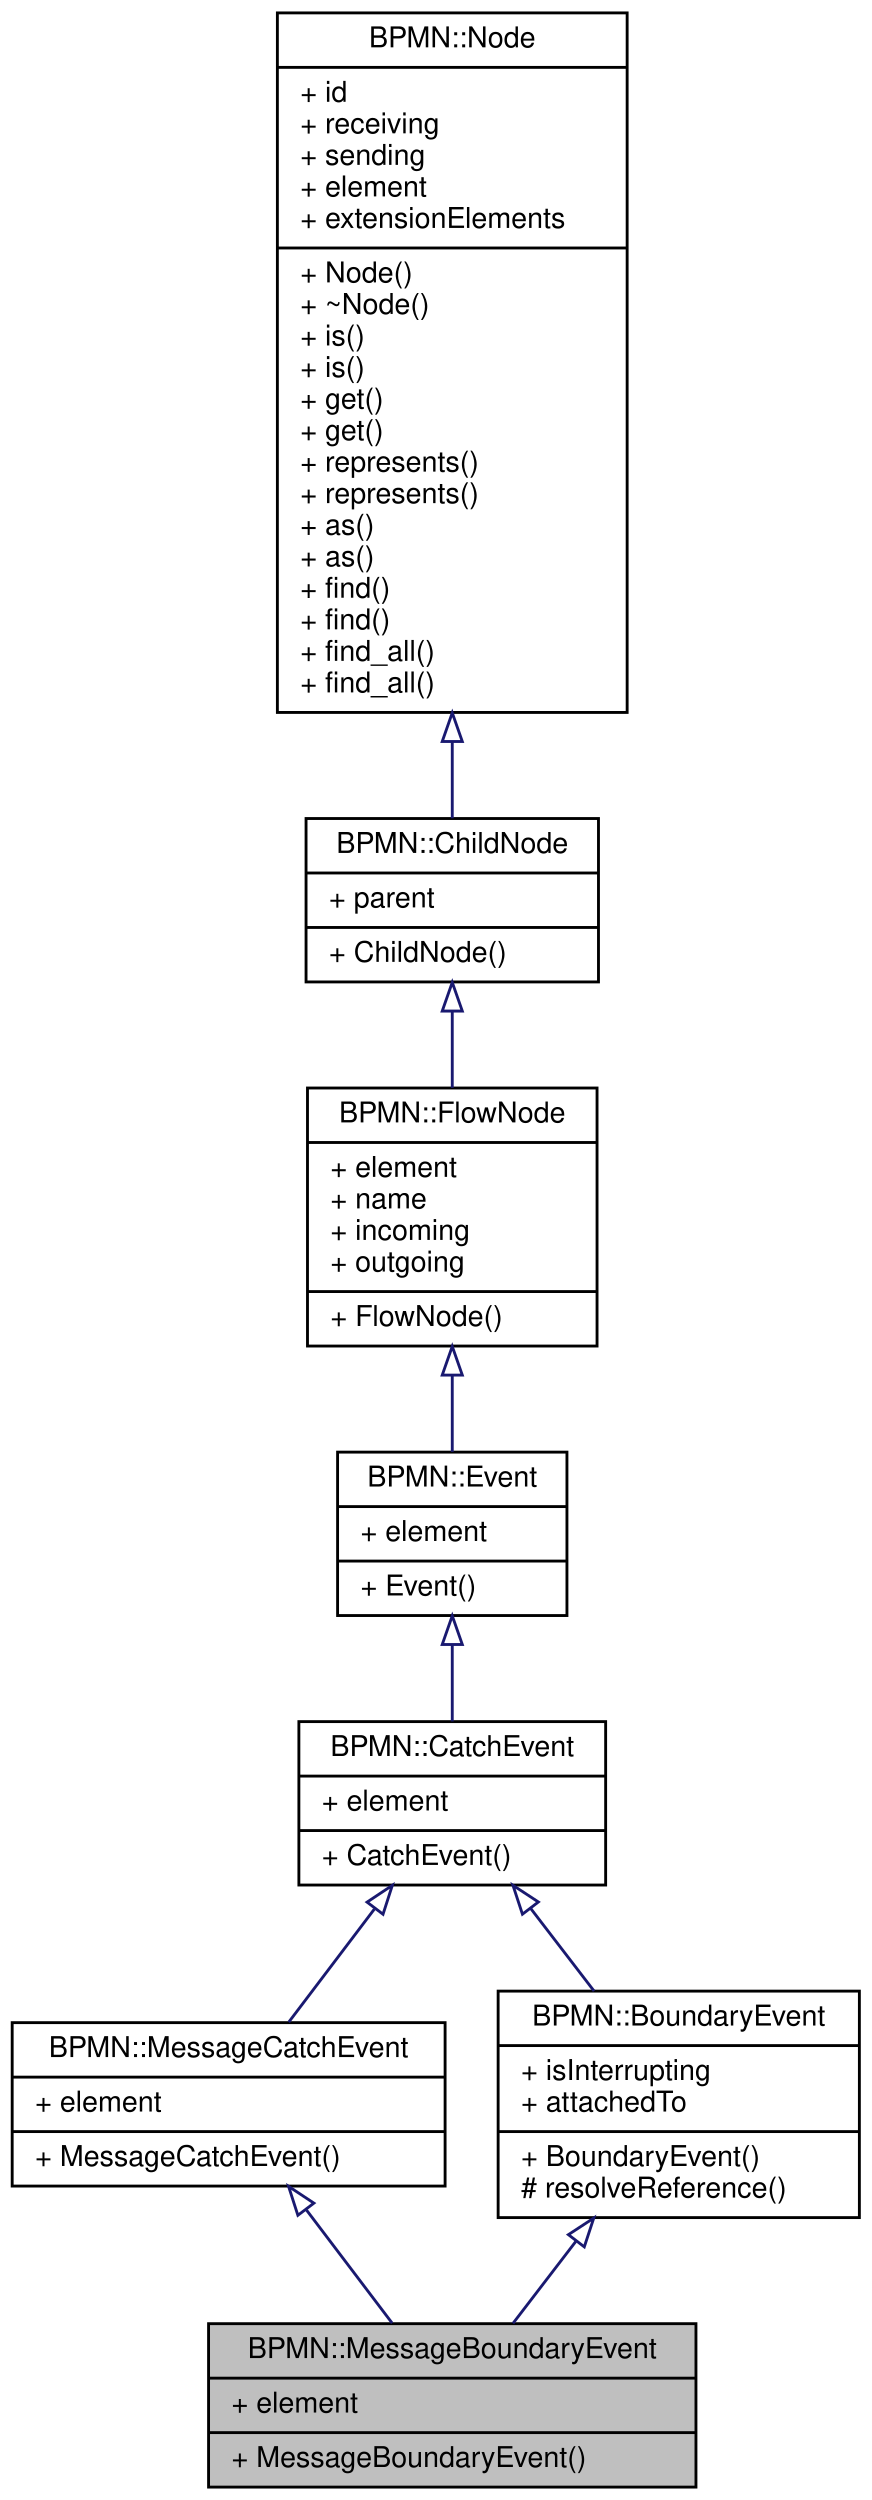
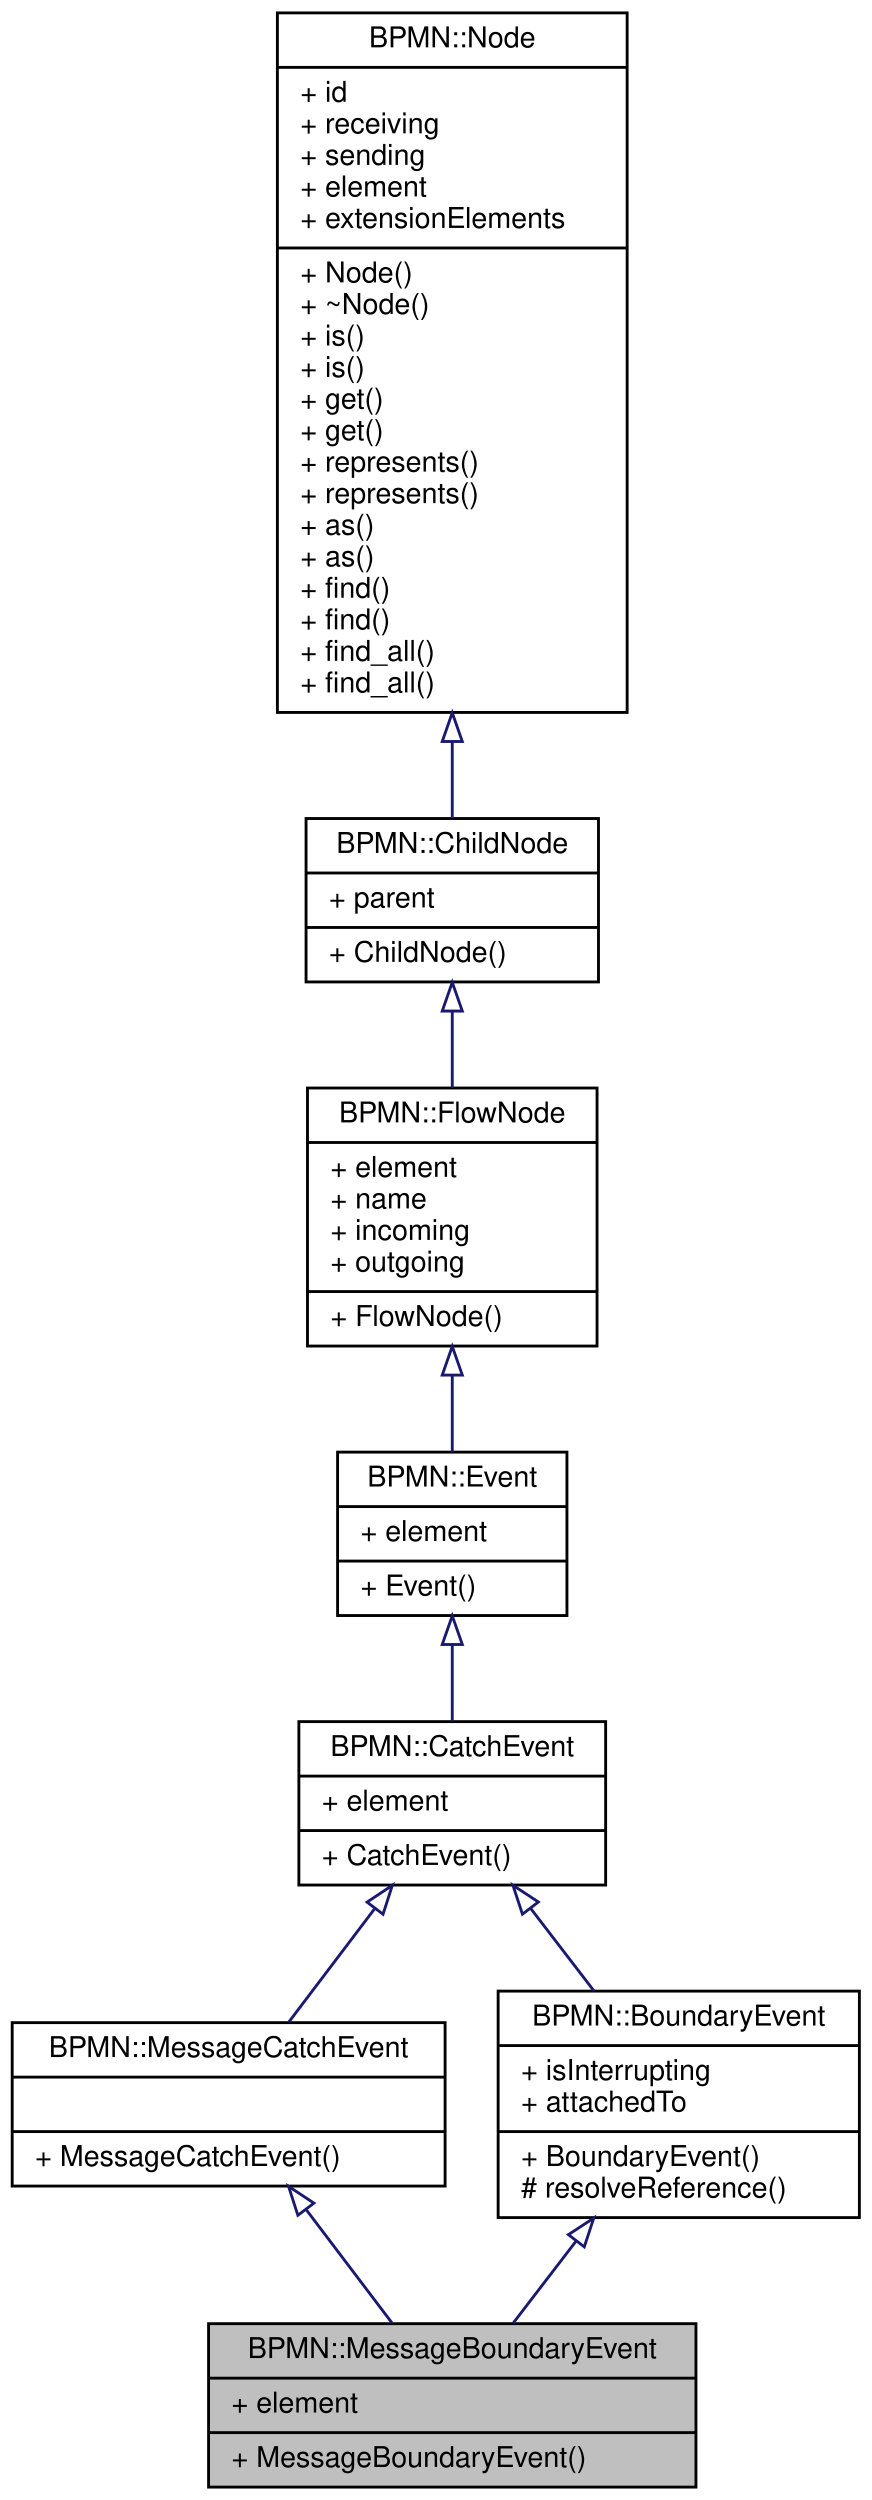
<svg xmlns="http://www.w3.org/2000/svg" xmlns:xlink="http://www.w3.org/1999/xlink" width="304pt" height="872pt" viewBox="0.00 0.00 303.50 872.00">
  <g id="graph0" class="graph" transform="scale(1 1) rotate(0) translate(4 868)">
    <g id="node1" class="node">
      <g id="a_node1">
        <a xlink:title=" ">
          <polygon fill="#bfbfbf" stroke="black" points="68.5,-0.5 68.5,-57.5 238.5,-57.5 238.5,-0.5 68.5,-0.5" />
          <text text-anchor="middle" x="153.5" y="-45.5" font-family="Helvetica,sans-Serif" font-size="10.00">BPMN::MessageBoundaryEvent</text>
          <polyline fill="none" stroke="black" points="68.5,-38.5 238.5,-38.5 " />
          <text text-anchor="start" x="76.5" y="-26.5" font-family="Helvetica,sans-Serif" font-size="10.00">+ element</text>
          <polyline fill="none" stroke="black" points="68.5,-19.5 238.5,-19.5 " />
          <text text-anchor="start" x="76.5" y="-7.5" font-family="Helvetica,sans-Serif" font-size="10.00">+ MessageBoundaryEvent()</text>
        </a>
      </g>
    </g>
    <g id="node2" class="node">
      <g id="a_node2">
        <a xlink:href="classBPMN_1_1MessageCatchEvent.html" target="_top" xlink:title=" ">
          <polygon fill="none" stroke="black" points="0,-105.5 0,-162.5 151,-162.5 151,-105.5 0,-105.5" />
          <text text-anchor="middle" x="75.5" y="-150.5" font-family="Helvetica,sans-Serif" font-size="10.00">BPMN::MessageCatchEvent</text>
          <polyline fill="none" stroke="black" points="0,-143.5 151,-143.5 " />
-           <text text-anchor="start" x="8" y="-131.5" font-family="Helvetica,sans-Serif" font-size="10.00">+ element</text>
+           <text text-anchor="middle" x="75.5" y="-131.5" font-family="Helvetica,sans-Serif" font-size="10.00"> </text>
          <polyline fill="none" stroke="black" points="0,-124.5 151,-124.5 " />
          <text text-anchor="start" x="8" y="-112.5" font-family="Helvetica,sans-Serif" font-size="10.00">+ MessageCatchEvent()</text>
        </a>
      </g>
    </g>
    <g id="edge1" class="edge">
      <path fill="none" stroke="midnightblue" d="M102.65,-97.14C112.45,-84.2 123.35,-69.81 132.54,-57.68" />
      <polygon fill="none" stroke="midnightblue" points="99.65,-95.31 96.4,-105.4 105.23,-99.54 99.65,-95.31" />
    </g>
    <g id="node3" class="node">
      <g id="a_node3">
        <a xlink:href="classBPMN_1_1CatchEvent.html" target="_top" xlink:title=" ">
          <polygon fill="none" stroke="black" points="100,-210.5 100,-267.5 207,-267.5 207,-210.5 100,-210.5" />
          <text text-anchor="middle" x="153.5" y="-255.5" font-family="Helvetica,sans-Serif" font-size="10.00">BPMN::CatchEvent</text>
          <polyline fill="none" stroke="black" points="100,-248.5 207,-248.5 " />
          <text text-anchor="start" x="108" y="-236.5" font-family="Helvetica,sans-Serif" font-size="10.00">+ element</text>
          <polyline fill="none" stroke="black" points="100,-229.5 207,-229.5 " />
          <text text-anchor="start" x="108" y="-217.5" font-family="Helvetica,sans-Serif" font-size="10.00">+ CatchEvent()</text>
        </a>
      </g>
    </g>
    <g id="edge2" class="edge">
      <path fill="none" stroke="midnightblue" d="M126.35,-202.14C116.55,-189.2 105.65,-174.81 96.46,-162.68" />
      <polygon fill="none" stroke="midnightblue" points="123.77,-204.54 132.6,-210.4 129.35,-200.31 123.77,-204.54" />
    </g>
    <g id="node8" class="node">
      <g id="a_node8">
        <a xlink:href="classBPMN_1_1BoundaryEvent.html" target="_top" xlink:title="Base class for all boundary events attached to an Activity.">
          <polygon fill="none" stroke="black" points="169.5,-94.5 169.5,-173.5 295.5,-173.5 295.5,-94.5 169.5,-94.5" />
          <text text-anchor="middle" x="232.5" y="-161.5" font-family="Helvetica,sans-Serif" font-size="10.00">BPMN::BoundaryEvent</text>
          <polyline fill="none" stroke="black" points="169.5,-154.5 295.5,-154.5 " />
          <text text-anchor="start" x="177.5" y="-142.5" font-family="Helvetica,sans-Serif" font-size="10.00">+ isInterrupting</text>
          <text text-anchor="start" x="177.5" y="-131.5" font-family="Helvetica,sans-Serif" font-size="10.00">+ attachedTo</text>
          <polyline fill="none" stroke="black" points="169.5,-124.5 295.5,-124.5 " />
          <text text-anchor="start" x="177.5" y="-112.5" font-family="Helvetica,sans-Serif" font-size="10.00">+ BoundaryEvent()</text>
          <text text-anchor="start" x="177.5" y="-101.5" font-family="Helvetica,sans-Serif" font-size="10.00"># resolveReference()</text>
        </a>
      </g>
    </g>
    <g id="edge8" class="edge">
      <path fill="none" stroke="midnightblue" d="M180.78,-202.43C187.94,-193.1 195.69,-183 202.96,-173.52" />
      <polygon fill="none" stroke="midnightblue" points="177.98,-200.33 174.67,-210.4 183.53,-204.59 177.98,-200.33" />
    </g>
    <g id="node4" class="node">
      <g id="a_node4">
        <a xlink:href="classBPMN_1_1Event.html" target="_top" xlink:title=" ">
          <polygon fill="none" stroke="black" points="113.5,-304.5 113.5,-361.5 193.5,-361.5 193.5,-304.5 113.5,-304.5" />
          <text text-anchor="middle" x="153.5" y="-349.5" font-family="Helvetica,sans-Serif" font-size="10.00">BPMN::Event</text>
          <polyline fill="none" stroke="black" points="113.5,-342.5 193.5,-342.5 " />
          <text text-anchor="start" x="121.5" y="-330.5" font-family="Helvetica,sans-Serif" font-size="10.00">+ element</text>
          <polyline fill="none" stroke="black" points="113.5,-323.5 193.5,-323.5 " />
          <text text-anchor="start" x="121.5" y="-311.5" font-family="Helvetica,sans-Serif" font-size="10.00">+ Event()</text>
        </a>
      </g>
    </g>
    <g id="edge3" class="edge">
      <path fill="none" stroke="midnightblue" d="M153.5,-294.21C153.5,-285.29 153.5,-275.95 153.5,-267.58" />
      <polygon fill="none" stroke="midnightblue" points="150,-294.4 153.5,-304.4 157,-294.4 150,-294.4" />
    </g>
    <g id="node5" class="node">
      <g id="a_node5">
        <a xlink:href="classBPMN_1_1FlowNode.html" target="_top" xlink:title="Base class for BPMN elements that may contain incoming and outgoing SequenceFlow elements.">
          <polygon fill="none" stroke="black" points="103,-398.5 103,-488.5 204,-488.5 204,-398.5 103,-398.5" />
          <text text-anchor="middle" x="153.5" y="-476.5" font-family="Helvetica,sans-Serif" font-size="10.00">BPMN::FlowNode</text>
          <polyline fill="none" stroke="black" points="103,-469.5 204,-469.5 " />
          <text text-anchor="start" x="111" y="-457.5" font-family="Helvetica,sans-Serif" font-size="10.00">+ element</text>
          <text text-anchor="start" x="111" y="-446.5" font-family="Helvetica,sans-Serif" font-size="10.00">+ name</text>
          <text text-anchor="start" x="111" y="-435.5" font-family="Helvetica,sans-Serif" font-size="10.00">+ incoming</text>
          <text text-anchor="start" x="111" y="-424.5" font-family="Helvetica,sans-Serif" font-size="10.00">+ outgoing</text>
          <polyline fill="none" stroke="black" points="103,-417.5 204,-417.5 " />
          <text text-anchor="start" x="111" y="-405.5" font-family="Helvetica,sans-Serif" font-size="10.00">+ FlowNode()</text>
        </a>
      </g>
    </g>
    <g id="edge4" class="edge">
      <path fill="none" stroke="midnightblue" d="M153.5,-388.35C153.5,-379.07 153.5,-369.79 153.5,-361.59" />
      <polygon fill="none" stroke="midnightblue" points="150,-388.37 153.5,-398.37 157,-388.37 150,-388.37" />
    </g>
    <g id="node6" class="node">
      <g id="a_node6">
        <a xlink:href="classBPMN_1_1ChildNode.html" target="_top" xlink:title="Base class for BPMN elements within a Scope.">
          <polygon fill="none" stroke="black" points="102.5,-525.5 102.5,-582.5 204.5,-582.5 204.5,-525.5 102.5,-525.5" />
          <text text-anchor="middle" x="153.5" y="-570.5" font-family="Helvetica,sans-Serif" font-size="10.00">BPMN::ChildNode</text>
          <polyline fill="none" stroke="black" points="102.5,-563.5 204.5,-563.5 " />
          <text text-anchor="start" x="110.5" y="-551.5" font-family="Helvetica,sans-Serif" font-size="10.00">+ parent</text>
          <polyline fill="none" stroke="black" points="102.5,-544.5 204.5,-544.5 " />
          <text text-anchor="start" x="110.5" y="-532.5" font-family="Helvetica,sans-Serif" font-size="10.00">+ ChildNode()</text>
        </a>
      </g>
    </g>
    <g id="edge5" class="edge">
      <path fill="none" stroke="midnightblue" d="M153.5,-515.21C153.5,-506.61 153.5,-497.39 153.5,-488.55" />
      <polygon fill="none" stroke="midnightblue" points="150,-515.34 153.5,-525.34 157,-515.34 150,-515.34" />
    </g>
    <g id="node7" class="node">
      <g id="a_node7">
        <a xlink:href="classBPMN_1_1Node.html" target="_top" xlink:title="Base class for all elements in a BPMN model.">
          <polygon fill="none" stroke="black" points="92.5,-619.5 92.5,-863.5 214.5,-863.5 214.5,-619.5 92.5,-619.5" />
          <text text-anchor="middle" x="153.5" y="-851.5" font-family="Helvetica,sans-Serif" font-size="10.00">BPMN::Node</text>
          <polyline fill="none" stroke="black" points="92.5,-844.5 214.5,-844.5 " />
          <text text-anchor="start" x="100.5" y="-832.5" font-family="Helvetica,sans-Serif" font-size="10.00">+ id</text>
          <text text-anchor="start" x="100.5" y="-821.5" font-family="Helvetica,sans-Serif" font-size="10.00">+ receiving</text>
          <text text-anchor="start" x="100.5" y="-810.5" font-family="Helvetica,sans-Serif" font-size="10.00">+ sending</text>
          <text text-anchor="start" x="100.5" y="-799.5" font-family="Helvetica,sans-Serif" font-size="10.00">+ element</text>
          <text text-anchor="start" x="100.5" y="-788.5" font-family="Helvetica,sans-Serif" font-size="10.00">+ extensionElements</text>
          <polyline fill="none" stroke="black" points="92.5,-781.5 214.5,-781.5 " />
          <text text-anchor="start" x="100.5" y="-769.5" font-family="Helvetica,sans-Serif" font-size="10.00">+ Node()</text>
          <text text-anchor="start" x="100.5" y="-758.5" font-family="Helvetica,sans-Serif" font-size="10.00">+ ~Node()</text>
          <text text-anchor="start" x="100.5" y="-747.5" font-family="Helvetica,sans-Serif" font-size="10.00">+ is()</text>
          <text text-anchor="start" x="100.5" y="-736.5" font-family="Helvetica,sans-Serif" font-size="10.00">+ is()</text>
          <text text-anchor="start" x="100.5" y="-725.5" font-family="Helvetica,sans-Serif" font-size="10.00">+ get()</text>
          <text text-anchor="start" x="100.5" y="-714.5" font-family="Helvetica,sans-Serif" font-size="10.00">+ get()</text>
          <text text-anchor="start" x="100.5" y="-703.5" font-family="Helvetica,sans-Serif" font-size="10.00">+ represents()</text>
          <text text-anchor="start" x="100.5" y="-692.5" font-family="Helvetica,sans-Serif" font-size="10.00">+ represents()</text>
          <text text-anchor="start" x="100.5" y="-681.5" font-family="Helvetica,sans-Serif" font-size="10.00">+ as()</text>
          <text text-anchor="start" x="100.5" y="-670.5" font-family="Helvetica,sans-Serif" font-size="10.00">+ as()</text>
          <text text-anchor="start" x="100.5" y="-659.5" font-family="Helvetica,sans-Serif" font-size="10.00">+ find()</text>
          <text text-anchor="start" x="100.5" y="-648.5" font-family="Helvetica,sans-Serif" font-size="10.00">+ find()</text>
          <text text-anchor="start" x="100.5" y="-637.5" font-family="Helvetica,sans-Serif" font-size="10.00">+ find_all()</text>
          <text text-anchor="start" x="100.5" y="-626.5" font-family="Helvetica,sans-Serif" font-size="10.00">+ find_all()</text>
        </a>
      </g>
    </g>
    <g id="edge6" class="edge">
      <path fill="none" stroke="midnightblue" d="M153.5,-609.34C153.5,-599.53 153.5,-590.42 153.5,-582.57" />
      <polygon fill="none" stroke="midnightblue" points="150,-609.36 153.5,-619.36 157,-609.36 150,-609.36" />
    </g>
    <g id="edge7" class="edge">
      <path fill="none" stroke="midnightblue" d="M196.62,-86.22C189.12,-76.44 181.44,-66.42 174.68,-57.61" />
      <polygon fill="none" stroke="midnightblue" points="194,-88.55 202.86,-94.35 199.55,-84.29 194,-88.55" />
    </g>
  </g>
</svg>
